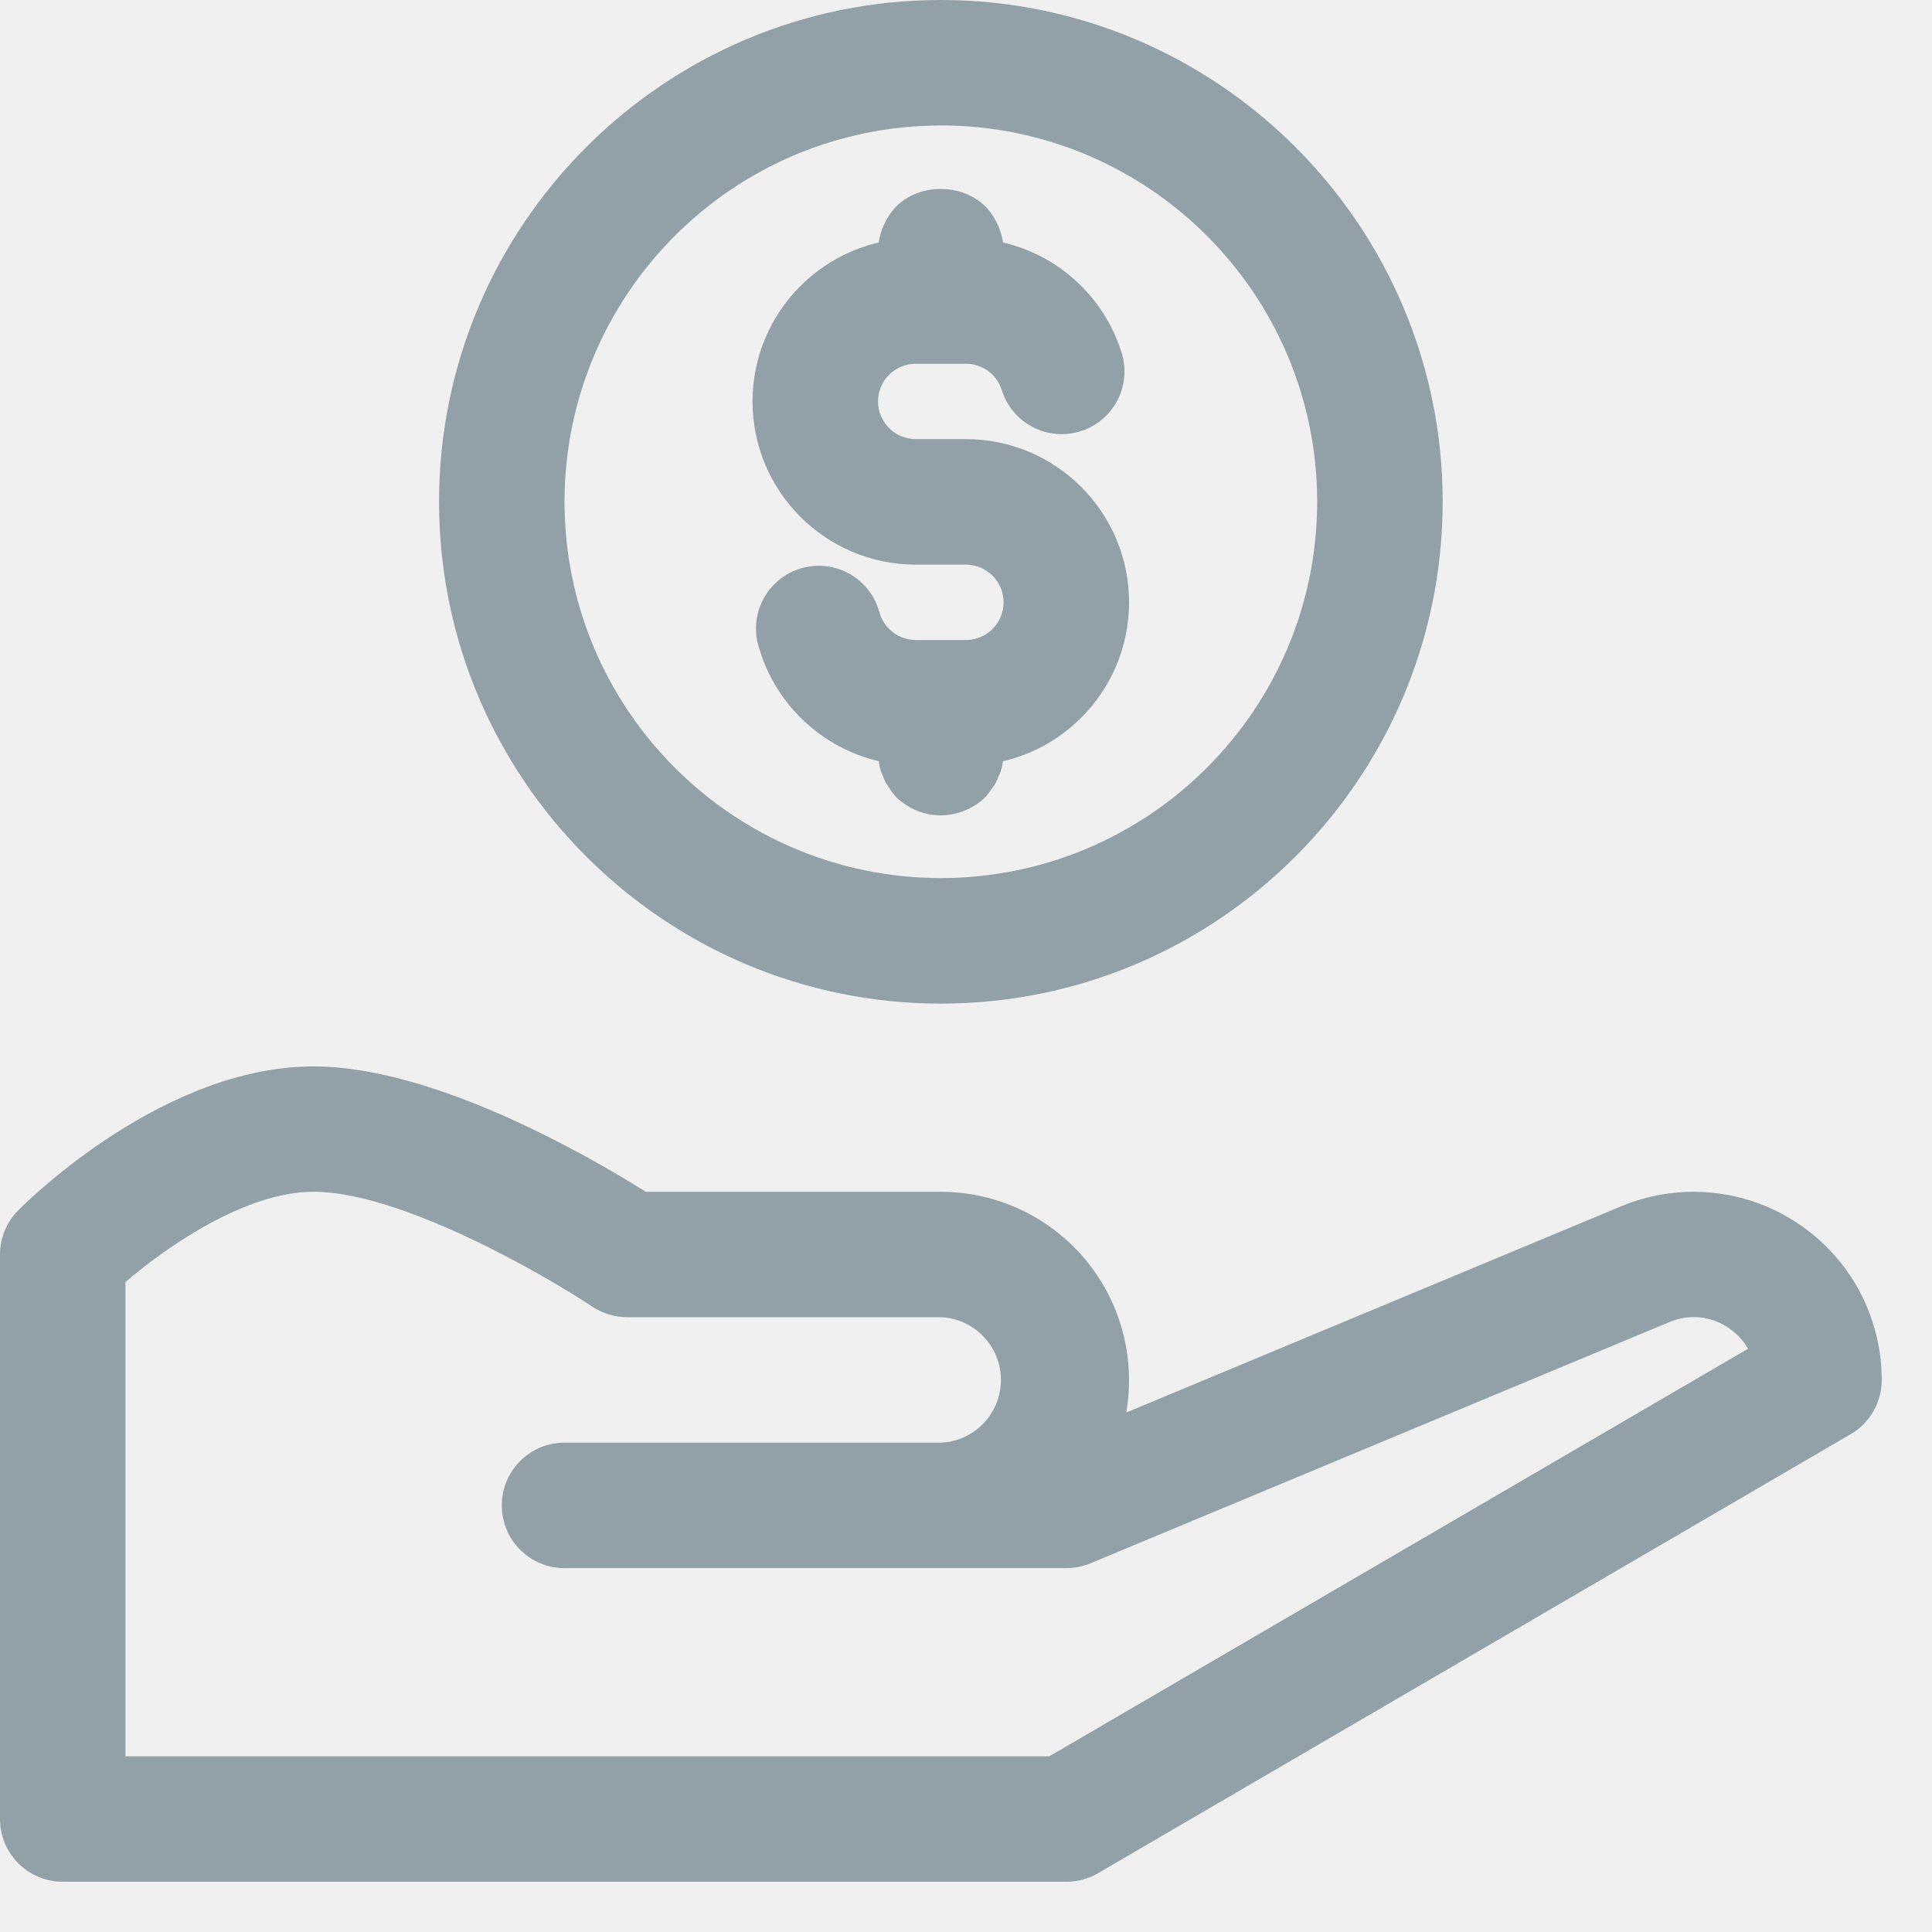
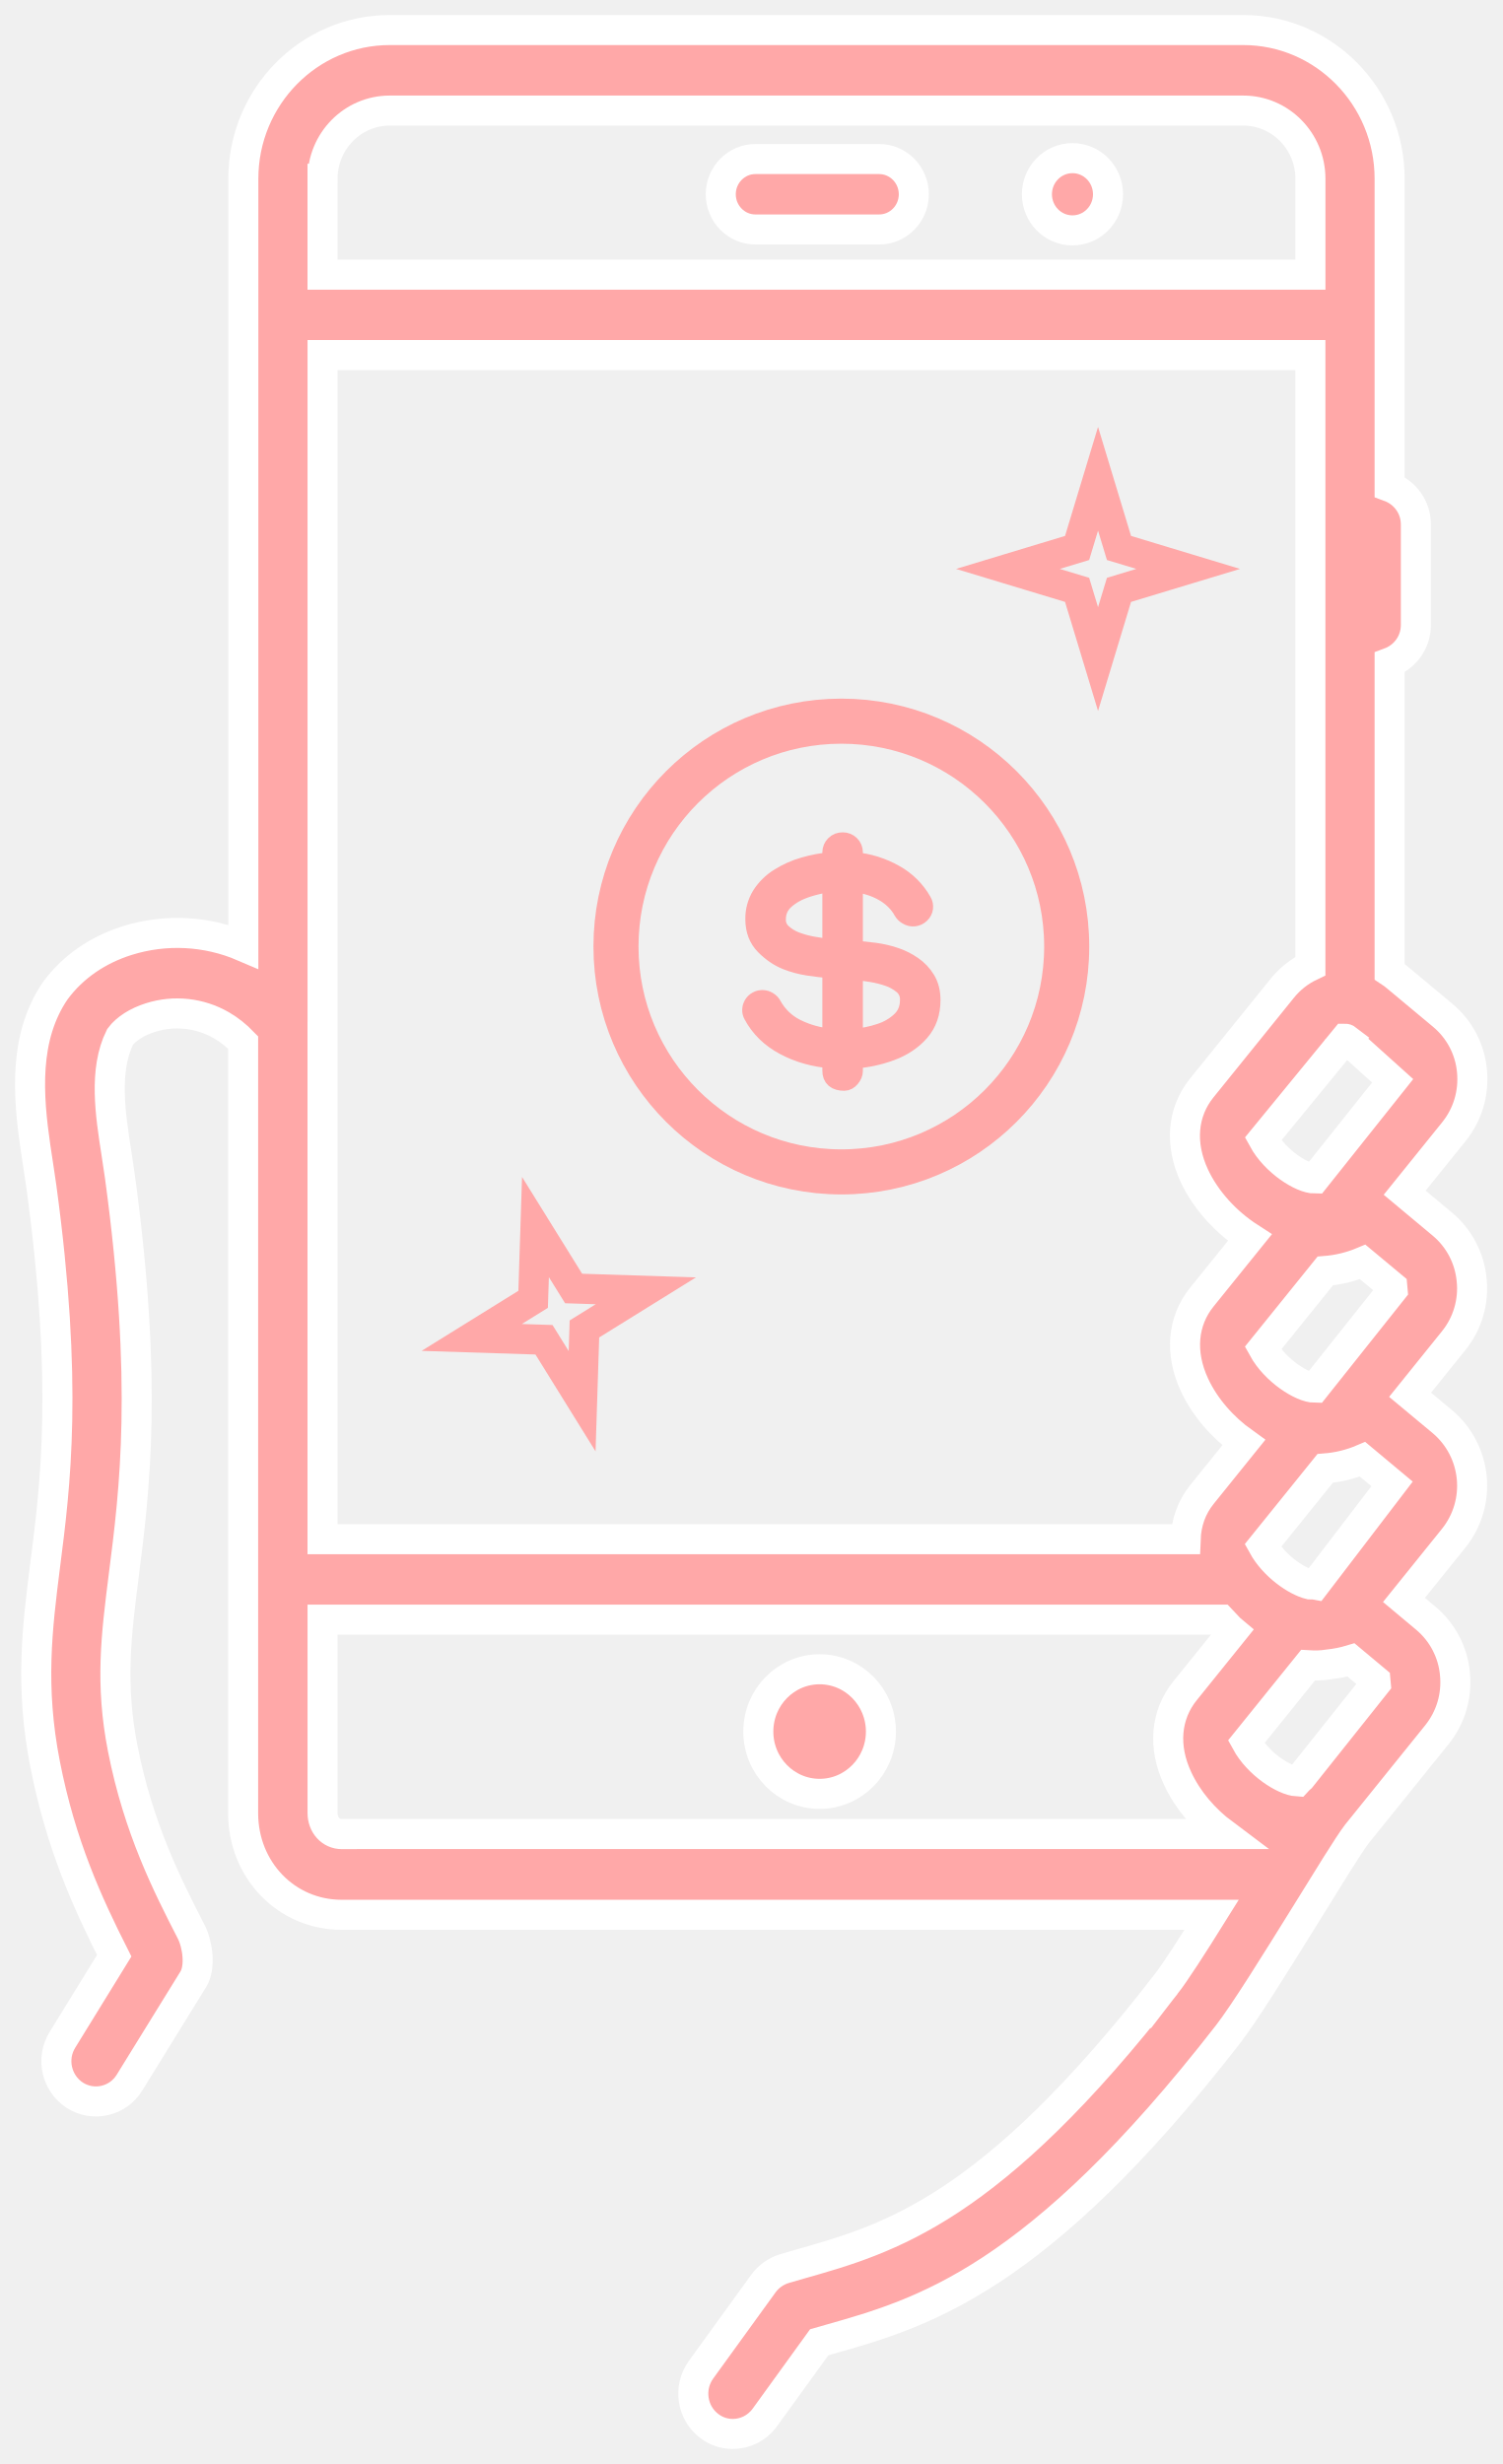
- <svg xmlns="http://www.w3.org/2000/svg" width="32" height="32" viewBox="0 0 32 32">
-   <g fill="#92A0A7" fill-rule="evenodd">
-     <path d="M15.584 2.078A6.24 6.24 0 0 0 9.35 8.31a6.24 6.24 0 0 0 6.234 6.234 6.24 6.24 0 0 0 6.233-6.234 6.24 6.24 0 0 0-6.233-6.233zm0 14.545c-4.583 0-8.312-3.729-8.312-8.312C7.272 3.73 11.002 0 15.584 0c4.582 0 8.311 3.729 8.311 8.311 0 4.583-3.729 8.312-8.311 8.312z" />
-     <path d="M15.998 12.68h-.831a2.717 2.717 0 0 1-2.592-1.939 1.04 1.04 0 1 1 1.994-.587.628.628 0 0 0 .598.447h.831a.624.624 0 0 0 0-1.249h-.831a2.706 2.706 0 0 1-2.703-2.703 2.706 2.706 0 0 1 2.703-2.703h.831c1.166 0 2.195.742 2.564 1.848a1.04 1.04 0 1 1-1.972.659.621.621 0 0 0-.592-.428h-.831a.624.624 0 0 0 0 1.248h.831a2.706 2.706 0 0 1 2.703 2.703 2.706 2.706 0 0 1-2.703 2.704z" />
-     <path d="M2.078 29.09H17.38l11.574-6.751a1.049 1.049 0 0 0-.327-.347 1.022 1.022 0 0 0-.975-.095l-9.59 3.996c-.127.053-.263.08-.4.08H9.35a1.039 1.039 0 1 1 0-2.078h6.234a1.04 1.04 0 0 0 0-2.078h-5.195c-.205 0-.406-.061-.576-.173-.795-.53-3.177-1.905-4.618-1.905-1.133 0-2.439.915-3.117 1.495v7.856zm15.584 2.077H1.039A1.039 1.039 0 0 1 0 30.13v-9.35c0-.276.11-.54.304-.735.243-.244 2.452-2.382 4.89-2.382 2.02 0 4.626 1.526 5.502 2.077h4.888a3.12 3.12 0 0 1 3.07 3.656l8.198-3.416a3.112 3.112 0 0 1 2.927.284 3.11 3.11 0 0 1 1.388 2.593c0 .369-.195.712-.515.898l-12.467 7.272c-.159.093-.34.141-.523.141zm-2.078-17.661a1.07 1.07 0 0 1-.738-.301c-.041-.052-.093-.104-.125-.167a.578.578 0 0 1-.093-.176.698.698 0 0 1-.063-.187c-.01-.073-.02-.135-.02-.208 0-.27.113-.54.301-.738.384-.384 1.08-.384 1.475 0 .187.198.302.468.302.738 0 .073-.01.135-.022.208a.63.63 0 0 1-.063.187.601.601 0 0 1-.093.176 2.308 2.308 0 0 1-.125.167 1.088 1.088 0 0 1-.736.3zm0-8.311a1.07 1.07 0 0 1-.738-.302c-.041-.052-.093-.104-.125-.166a.578.578 0 0 1-.093-.177.698.698 0 0 1-.063-.187c-.01-.072-.02-.135-.02-.207 0-.27.113-.54.301-.738.384-.384 1.08-.384 1.475 0 .187.197.302.468.302.738 0 .072-.01.135-.022.207a.63.63 0 0 1-.063.187.601.601 0 0 1-.093.177 2.31 2.31 0 0 1-.125.166 1.088 1.088 0 0 1-.736.302z" />
+ <svg xmlns="http://www.w3.org/2000/svg" width="50" height="82" viewBox="0 0 50 82">
+   <g transform="translate(1 1)" fill="none" fill-rule="evenodd">
+     <g fill="#FFA8A8" fill-rule="nonzero" stroke="#FFF">
+       <path d="M37.793 65.05c-5.832 7.506-9.19 8.453-12.178 9.3l-.52.151a1.351 1.351 0 0 0-.686.49l-2.079 2.872c-.432.6-.306 1.437.28 1.876.234.177.507.261.778.261.405 0 .804-.19 1.064-.546l1.812-2.505.35-.1c3.064-.868 6.88-1.946 13.245-10.137.567-.73 1.604-2.408 2.61-4.025.737-1.19 1.403-2.281 1.693-2.66l2.659-3.298c.458-.57.672-1.286.6-2.023a2.743 2.743 0 0 0-.976-1.858l-.721-.603 1.654-2.053a2.792 2.792 0 0 0-.376-3.881l-1.074-.894 1.446-1.795a2.76 2.76 0 0 0 .603-2.023A2.75 2.75 0 0 0 47 39.737l-1.252-1.045 1.634-2.026c.461-.57.675-1.286.606-2.02a2.735 2.735 0 0 0-.978-1.861l-1.523-1.27a2.381 2.381 0 0 0-.24-.18V21.05c.507-.188.873-.67.873-1.25v-3.348c0-.58-.366-1.062-.873-1.25V4.95c0-2.73-2.185-4.95-4.87-4.95H11.968c-2.686 0-4.87 2.22-4.87 4.95v25.548a5.573 5.573 0 0 0-3.868-.195c-.97.305-1.796.868-2.376 1.648a4.077 4.077 0 0 0-.346.596c-.794 1.651-.481 3.644-.234 5.251l.105.71c.893 6.57.468 9.903.122 12.595-.26 2.066-.507 4.019 0 6.607.528 2.7 1.427 4.645 2.3 6.376l-1.723 2.797a1.355 1.355 0 0 0 .415 1.848c.616.389 1.43.204 1.816-.422l2.125-3.442c.247-.402.145-1.156-.07-1.578-.784-1.527-1.756-3.429-2.28-6.101-.421-2.157-.22-3.737.034-5.753.362-2.837.813-6.367-.129-13.292l-.115-.77c-.201-1.293-.429-2.756.122-3.865.204-.274.57-.505 1.008-.643a2.944 2.944 0 0 1 2.369.258c.254.148.494.338.718.57v25.645c0 1.895 1.44 3.385 3.279 3.385h28.955c-.616.988-1.213 1.916-1.532 2.328zm4.504-6.894c-.046.04-.089.08-.132.127-.425-.027-1.288-.57-1.693-1.313l2.059-2.552c.234.014.458.01.672-.026.26-.027.514-.077.758-.151l.814.68.01.11-2.488 3.125zm.468-6.42c-.07-.013-.109-.003-.168-.007-.455-.107-1.2-.62-1.569-1.292l2.073-2.569a3.98 3.98 0 0 0 1.245-.305l.982.82-2.563 3.353zm-1.733-7.87 2.072-2.568a4.07 4.07 0 0 0 1.246-.302l.985.82.01.111-2.59 3.255c-.412-.003-1.305-.556-1.723-1.316zm2.78-10.28 1.536 1.382-2.59 3.252c-.415 0-1.308-.552-1.723-1.313l2.735-3.338c.016 0 .026.003.043.016zM9.735 4.95c0-1.253 1.001-2.27 2.234-2.27h28.408c1.232 0 2.234 1.017 2.234 2.27V8.14H9.734V4.95zm0 28.244V10.817H42.61V31.15a2.68 2.68 0 0 0-.942.747l-2.672 3.308c-.65.804-.739 1.869-.248 2.924.386.827 1.065 1.557 1.846 2.06l-1.595 1.975c-.65.804-.738 1.869-.247 2.924.349.753.945 1.426 1.64 1.922l-1.39 1.724c-.35.432-.524.945-.544 1.49H9.734V33.195zm.642 26.844c-.366 0-.642-.302-.642-.704v-6.433h29.91c.13.134.241.278.383.395l-1.588 1.97c-.65.803-.742 1.872-.247 2.923.332.717.886 1.36 1.535 1.845h-29.35v.004z" />
+       <path d="M28.257 4.293H24.14c-.636 0-1.153.526-1.153 1.172 0 .647.517 1.172 1.153 1.172h4.118c.636 0 1.154-.525 1.154-1.172 0-.646-.518-1.172-1.154-1.172z" />
+       <ellipse cx="34.692" cy="5.465" rx="1.183" ry="1.202" />
+       <ellipse cx="26.277" cy="56.625" rx="2.04" ry="2.073" />
+     </g>
+     <circle stroke="#FFA8A8" stroke-width="1.5" cx="27" cy="30.5" r="7.5" />
+     <path d="M27.097 35c.08 0 .154-.04.22-.118.067-.08.1-.16.1-.244v-.377a4.347 4.347 0 0 0 1.247-.266c.394-.148.716-.364.964-.647.248-.284.372-.64.372-1.068 0-.264-.057-.491-.172-.681a1.524 1.524 0 0 0-.447-.473 2.34 2.34 0 0 0-.575-.29 3.595 3.595 0 0 0-.677-.16 10.331 10.331 0 0 0-.712-.072v-2.218c.373.042.701.145.984.307.283.163.498.378.645.645a.39.39 0 0 0 .142.135.367.367 0 0 0 .457-.048.343.343 0 0 0 .06-.43 2.384 2.384 0 0 0-.919-.913 3.33 3.33 0 0 0-1.369-.425v-.29a.365.365 0 0 0-.375-.367.365.365 0 0 0-.374.362v.295c-.31.026-.616.083-.92.172a3.207 3.207 0 0 0-.826.37 1.908 1.908 0 0 0-.595.584 1.474 1.474 0 0 0-.222.811c0 .36.112.655.337.882.225.227.47.394.737.5.23.09.471.154.724.193.254.039.508.068.765.087v2.275a3.133 3.133 0 0 1-1.187-.33 1.836 1.836 0 0 1-.772-.752.353.353 0 0 0-.137-.142.371.371 0 0 0-.572.302.34.34 0 0 0 .045.174c.233.434.583.777 1.05 1.026.465.25.99.399 1.573.447v.377c0 .245.143.367.43.367zm-.43-4.45a6.871 6.871 0 0 1-.621-.084 3.33 3.33 0 0 1-.582-.162 1.415 1.415 0 0 1-.415-.258.573.573 0 0 1-.195-.452c0-.254.094-.465.28-.633.187-.167.419-.298.697-.391.278-.093.557-.155.837-.184v2.165zm.75 2.986V31.31c.197.016.391.04.585.073.193.032.38.079.56.14.17.058.326.145.471.263a.602.602 0 0 1 .218.495c0 .274-.091.5-.273.677a1.78 1.78 0 0 1-.692.405c-.28.094-.57.152-.869.174z" stroke="#FFA8A8" stroke-width=".6" fill="#FFA8A8" fill-rule="nonzero" />
+     <path stroke="#FFA8A8" d="m34.846 18.63-2.303-.697 2.303-.697.697-2.303.697 2.303 2.303.697-2.303.697-.697 2.303zM17.104 43.586l-2.405-.077 2.044-1.269.077-2.405 1.27 2.045 2.404.077-2.044 1.269-.077 2.405z" />
  </g>
</svg>
